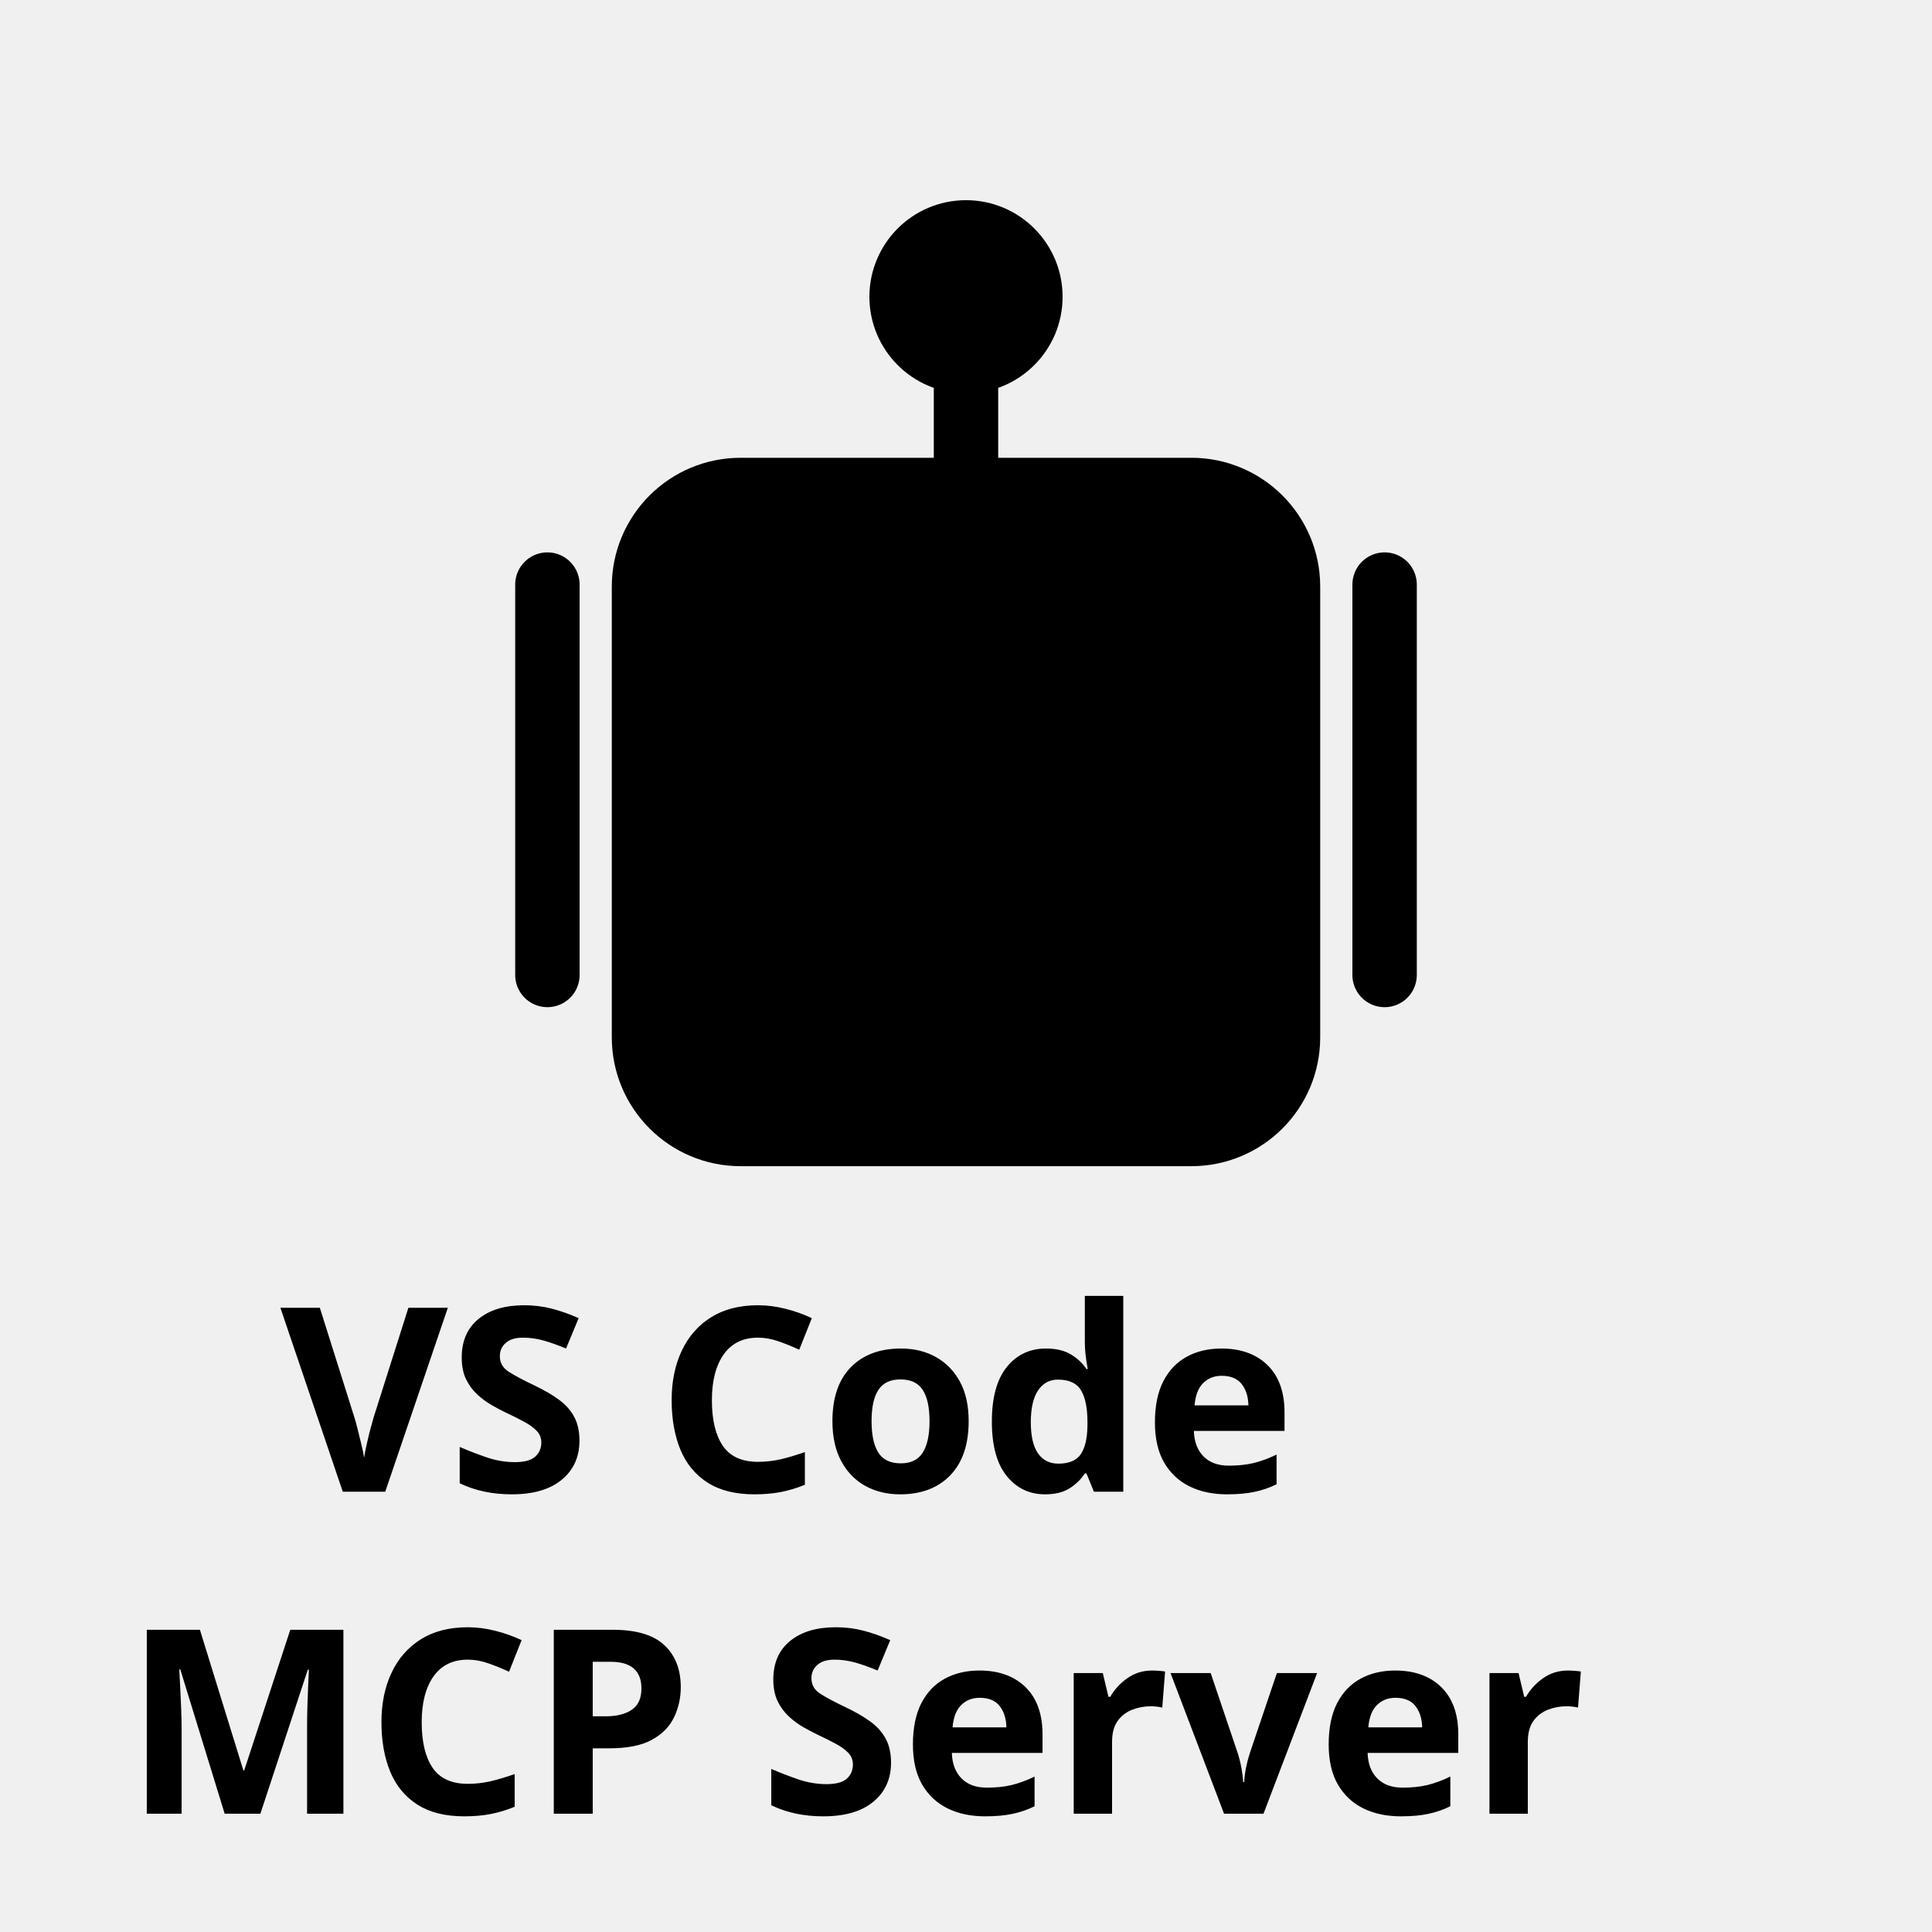
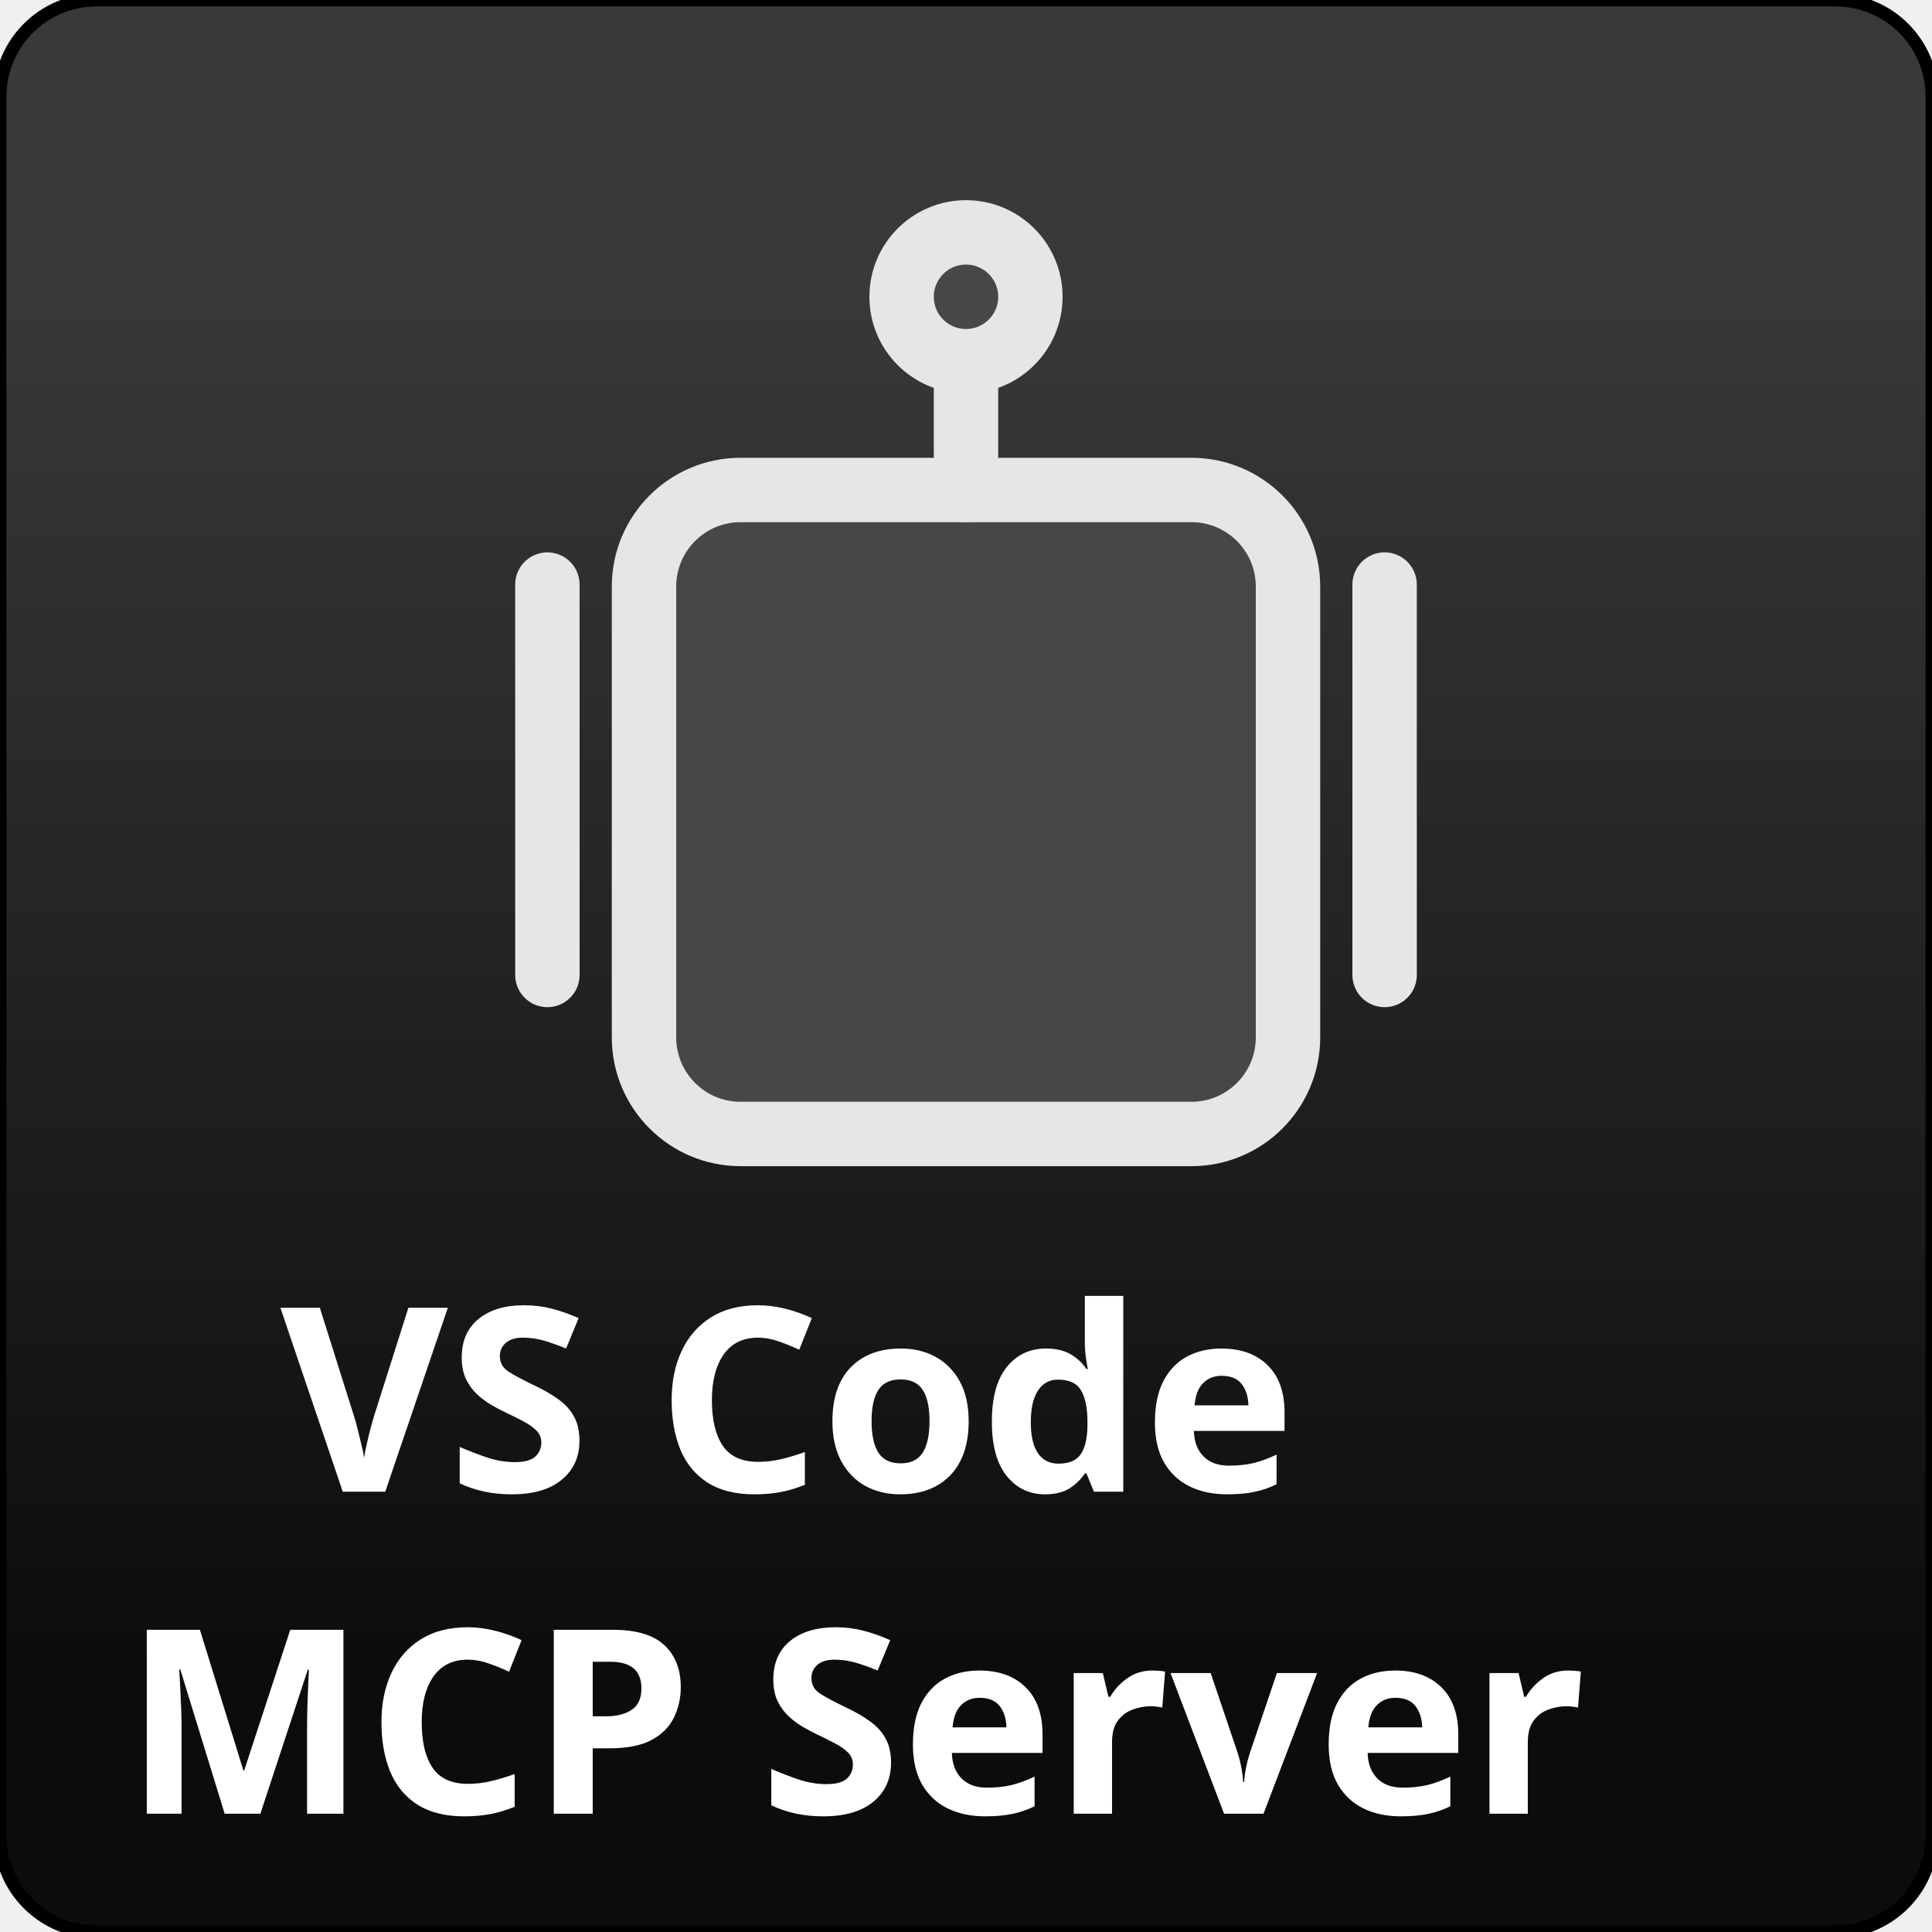
- <svg xmlns="http://www.w3.org/2000/svg" viewBox="0 0 300 300" version="1.1" id="svg24">
+ <svg xmlns="http://www.w3.org/2000/svg" xmlns:xlink="http://www.w3.org/1999/xlink" viewBox="0 0 300 300" version="1.1" id="svg24">
  <defs id="defs28">
+     <linearGradient id="linearGradient15589">
+       <stop style="stop-color:#0c0c0c;stop-opacity:1;" offset="0" id="stop15585" />
+       <stop style="stop-color:#393939;stop-opacity:1;" offset="1" id="stop15587" />
+     </linearGradient>
    <linearGradient id="linearGradient12113">
      <stop style="stop-color:#000000;stop-opacity:1;" offset="0" id="stop12109" />
      <stop style="stop-color:#000000;stop-opacity:0.227;" offset="1" id="stop12111" />
    </linearGradient>
+     <linearGradient xlink:href="#linearGradient15589" id="linearGradient15591" x1="270.932" y1="259.914" x2="270.932" y2="42.885" gradientUnits="userSpaceOnUse" />
  </defs>
-   <g fill="none" stroke="#000000" stroke-width="10" stroke-linecap="round" stroke-linejoin="round" id="g22" transform="translate(0,-45.91587)" style="fill:#000000;fill-opacity:1;stroke:#000000;stroke-opacity:1">
-     <rect x="100" y="122" width="100" height="100" rx="15" ry="15" id="rect6" style="fill:#000000;fill-opacity:1;stroke:#000000;stroke-opacity:1" />
-     <line x1="150" y1="122" x2="150" y2="102" id="line12" style="fill:#000000;fill-opacity:1;stroke:#000000;stroke-opacity:1" />
-     <circle cx="150" cy="92" r="10" id="circle14" style="fill:#000000;fill-opacity:1;stroke:#000000;stroke-opacity:1" />
-     <path style="fill:#000000;fill-opacity:1;stroke:#000000;stroke-width:10;stroke-linecap:round;stroke-linejoin:miter;stroke-dasharray:none;stroke-opacity:1" d="m 85,136.689 v 60.621" id="path576" />
-     <path style="fill:#000000;fill-opacity:1;stroke:#000000;stroke-width:10;stroke-linecap:round;stroke-linejoin:miter;stroke-dasharray:none;stroke-opacity:1" d="m 215,136.689 v 60.621" id="path576-3" />
+   <rect style="fill:url(#linearGradient15591);fill-opacity:1;stroke:#000000;stroke-width:2;stroke-linecap:round;stroke-dasharray:none;stroke-opacity:1" id="rect15583" width="300" height="300" x="0" y="0" rx="15" ry="15" />
+   <g fill="none" stroke="#000000" stroke-width="10" stroke-linecap="round" stroke-linejoin="round" id="g22" transform="translate(0,-45.91587)" style="fill:#474747;fill-opacity:1;stroke:#e6e6e6;stroke-opacity:1">
+     <rect x="100" y="122" width="100" height="100" rx="15" ry="15" id="rect6" style="fill:#474747;fill-opacity:1;stroke:#e6e6e6;stroke-opacity:1" />
+     <line x1="150" y1="122" x2="150" y2="102" id="line12" style="fill:#474747;fill-opacity:1;stroke:#e6e6e6;stroke-opacity:1" />
+     <circle cx="150" cy="92" r="10" id="circle14" style="fill:#474747;fill-opacity:1;stroke:#e6e6e6;stroke-opacity:1" />
+     <path style="fill:#474747;fill-opacity:1;stroke:#e6e6e6;stroke-width:10;stroke-linecap:round;stroke-linejoin:miter;stroke-dasharray:none;stroke-opacity:1" d="m 85,136.689 v 60.621" id="path576" />
+     <path style="fill:#474747;fill-opacity:1;stroke:#e6e6e6;stroke-width:10;stroke-linecap:round;stroke-linejoin:miter;stroke-dasharray:none;stroke-opacity:1" d="m 215,136.689 v 60.621" id="path576-3" />
  </g>
-   <text xml:space="preserve" style="font-style:normal;font-weight:900;font-size:40px;line-height:1.25;font-family:'Source Sans 3';text-align:center;text-anchor:middle;fill:#000000;fill-opacity:1;stroke:none;-inkscape-font-specification:'Source Sans 3, Heavy';font-stretch:normal;font-variant:normal;font-variant-ligatures:normal;font-variant-caps:normal;font-variant-numeric:normal;font-variant-east-asian:normal" x="148.36" y="231.632" id="text15481">
+   <text xml:space="preserve" style="font-style:normal;font-weight:900;font-size:40px;line-height:1.25;font-family:'Source Sans 3';text-align:center;text-anchor:middle;fill:#ffffff;fill-opacity:1;stroke:none;-inkscape-font-specification:'Source Sans 3, Heavy';font-stretch:normal;font-variant:normal;font-variant-ligatures:normal;font-variant-caps:normal;font-variant-numeric:normal;font-variant-east-asian:normal" x="148.36" y="231.632" id="text15481">
    <tspan id="tspan15479" x="148.36" y="231.632">VS Code</tspan>
    <tspan x="148.36" y="281.632" id="tspan15483">MCP Server</tspan>
  </text>
</svg>
